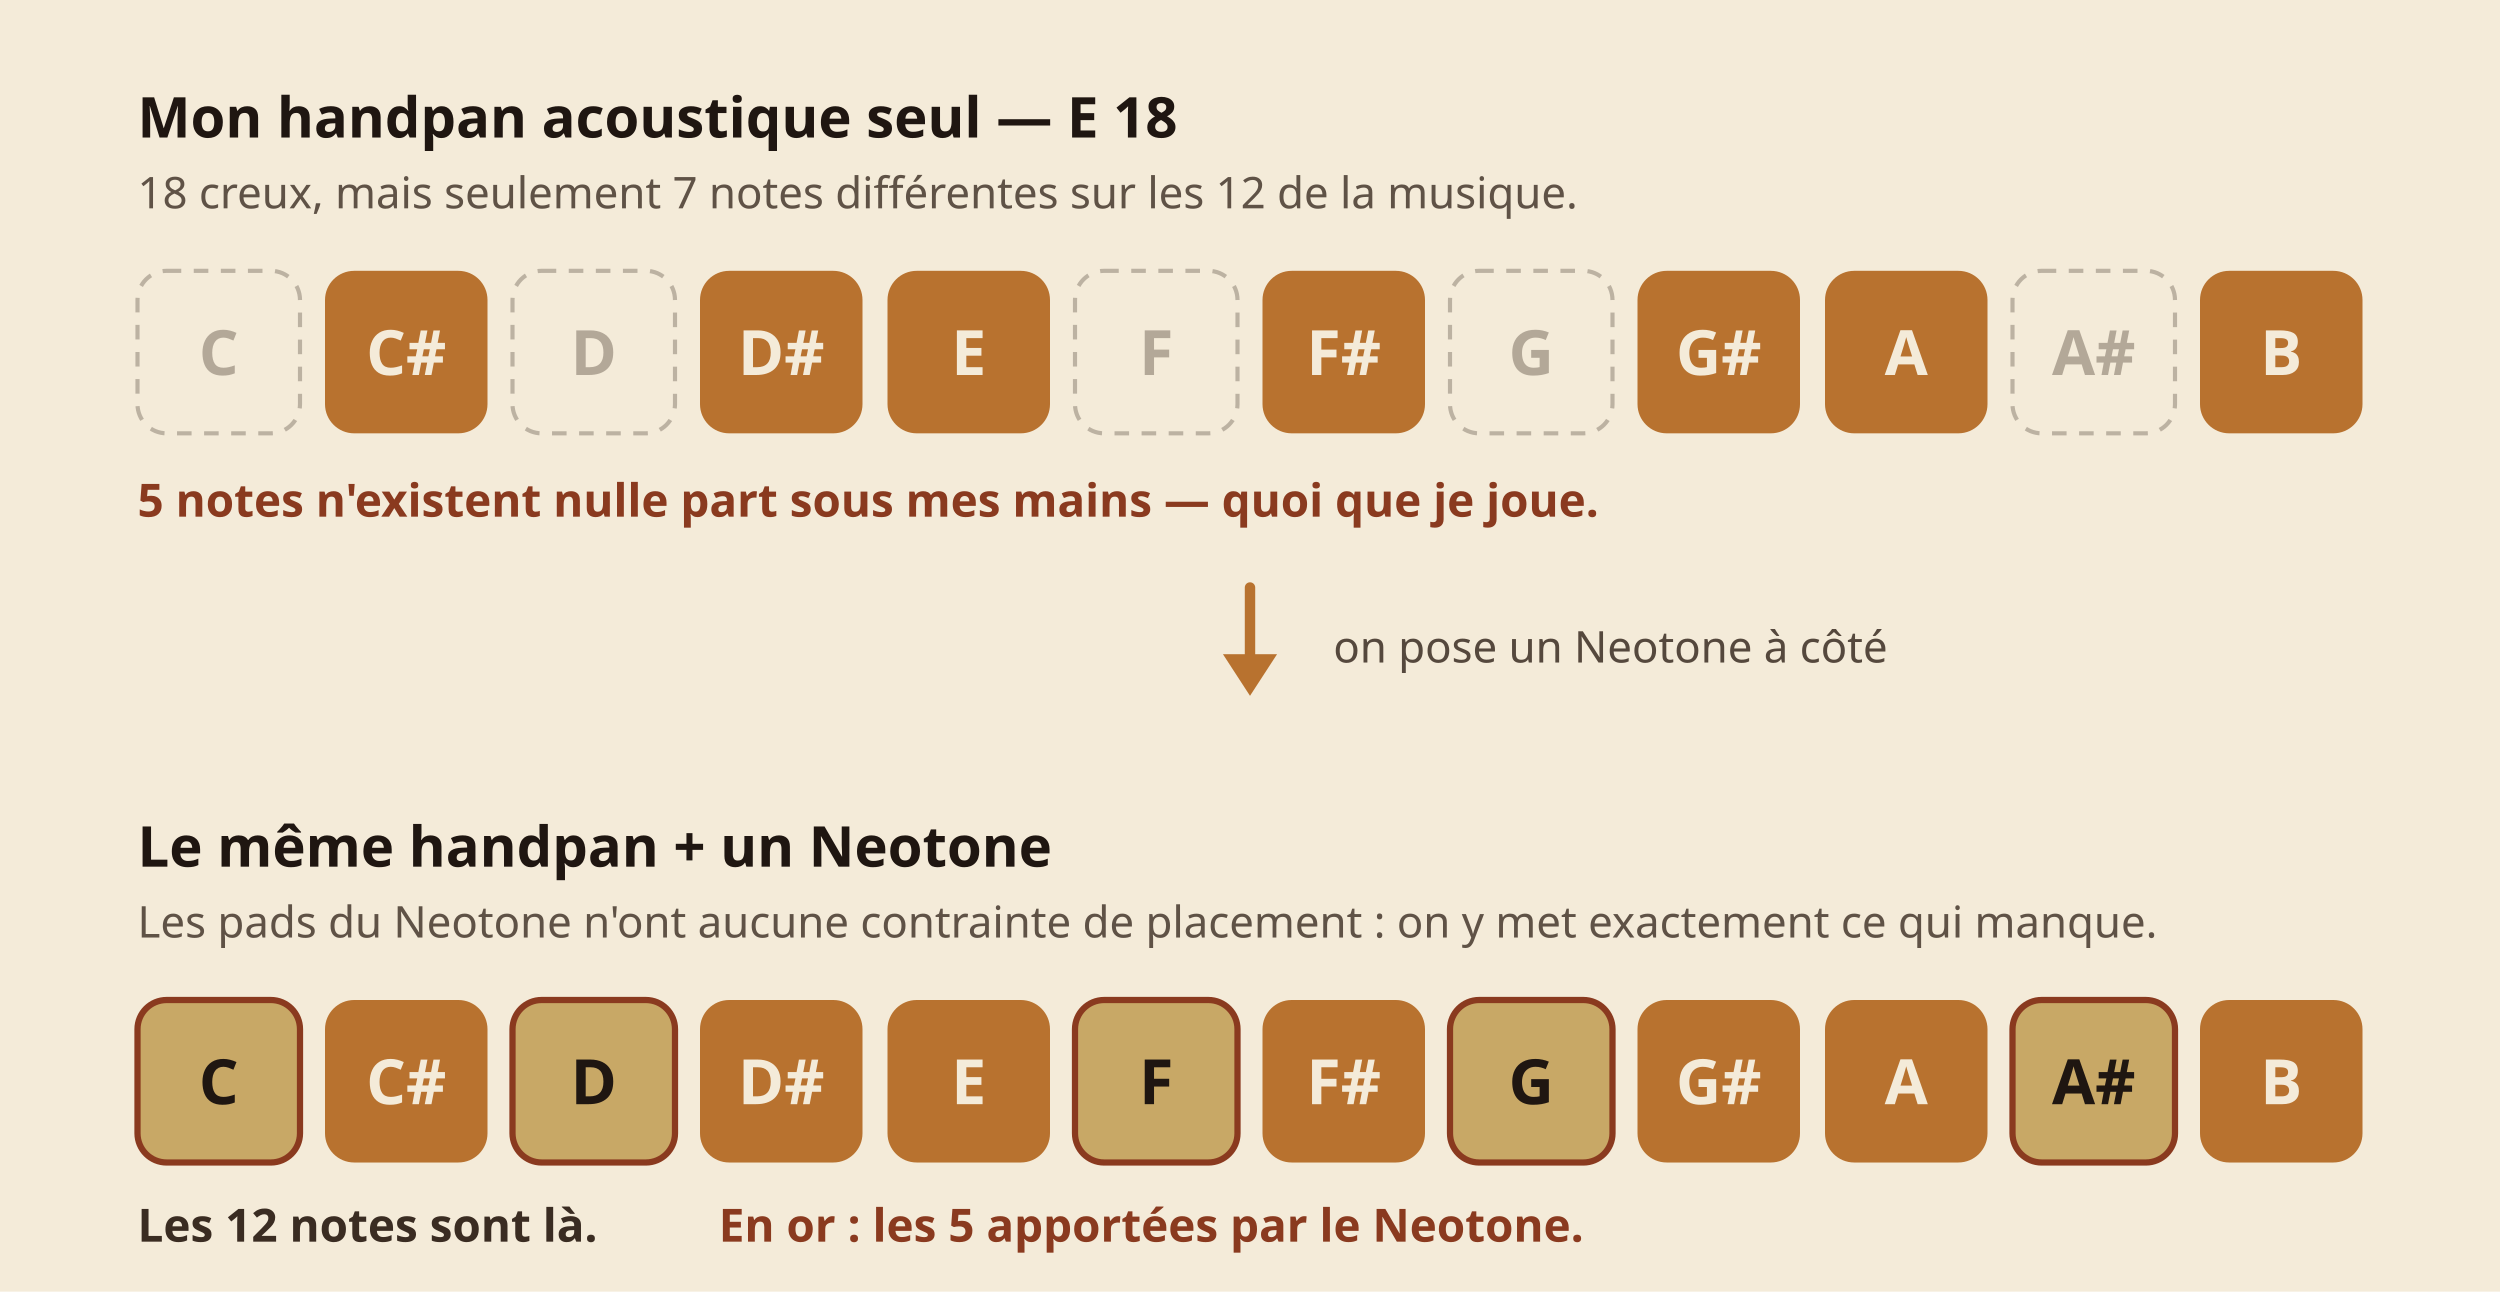
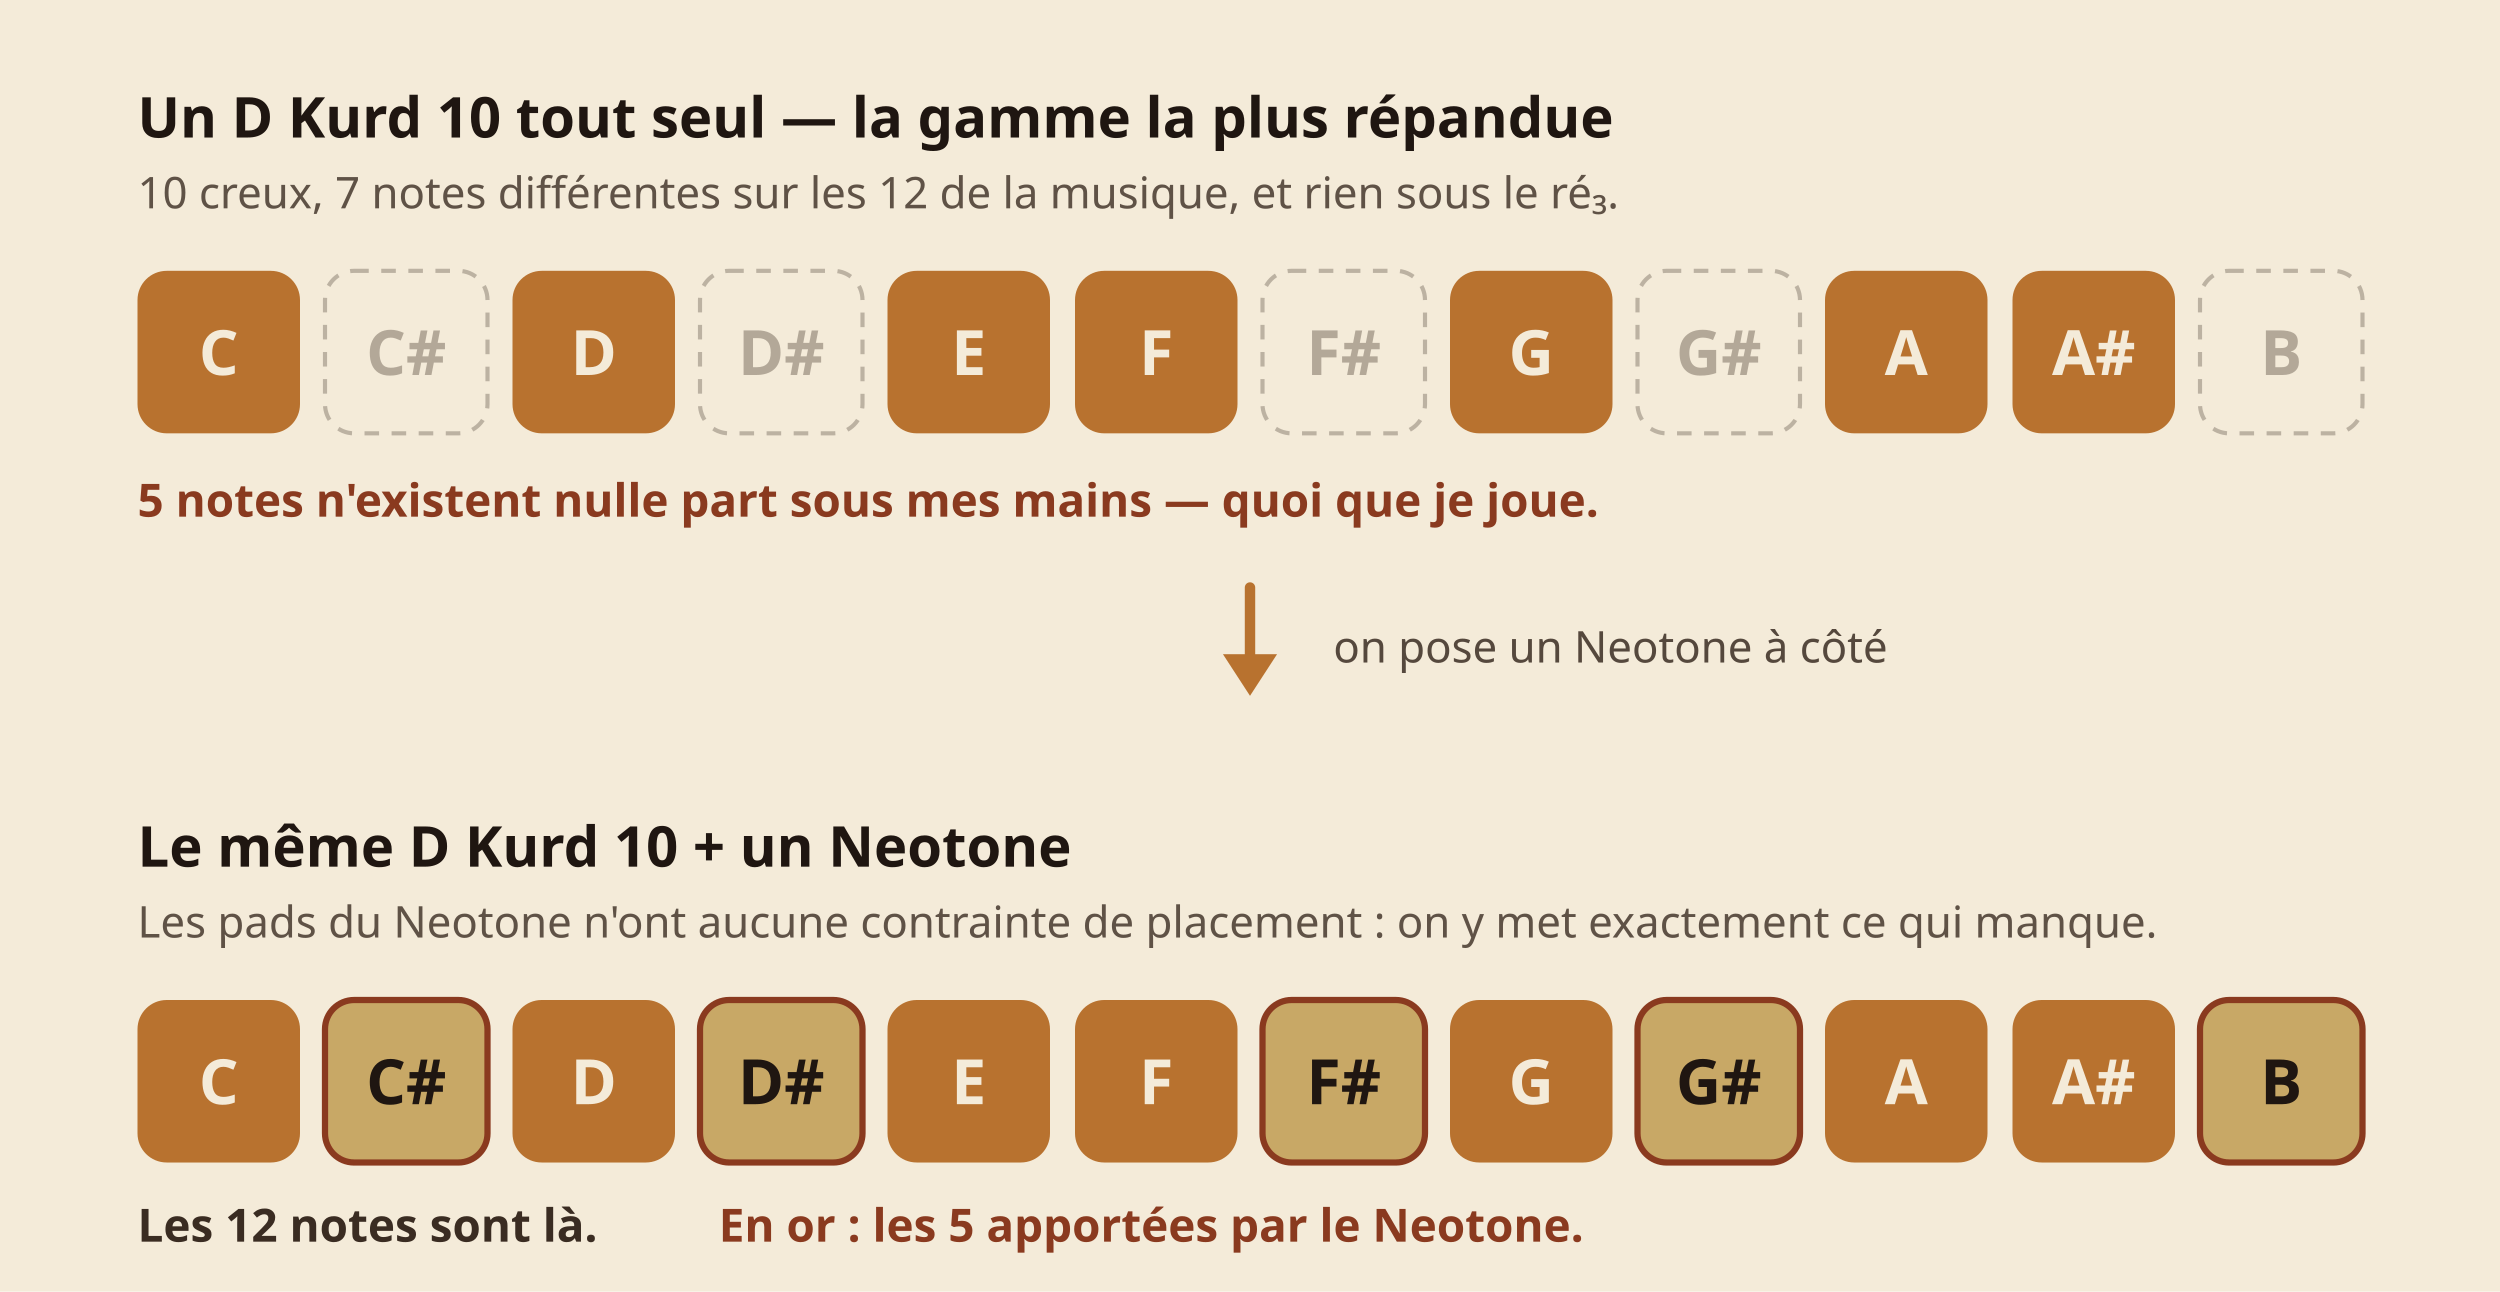
- <svg xmlns="http://www.w3.org/2000/svg" viewBox="0 0 1200 620" font-family="system-ui, sans-serif" role="img" aria-label="Les douze notes de la musique. Le handpan E 18 en porte sept ; le Neotone apporte les cinq qui manquent.">
+ <svg xmlns="http://www.w3.org/2000/svg" viewBox="0 0 1200 620" font-family="system-ui, sans-serif" role="img" aria-label="Les douze notes de la musique. Un handpan D Kurd 10 en porte sept ; le Neotone apporte les cinq qui manquent : do dièse, ré dièse, fa dièse, sol dièse et si.">
  <rect width="1200" height="620" fill="#f4ebd9" />
-   <text x="66" y="66" fill="#1f1611" font-size="27" font-weight="700">Mon handpan acoustique seul — E 18</text>
-   <text x="66" y="100" fill="#3a2c22" font-size="21" opacity="0.8">18 creux, mais seulement 7 notes différentes sur les 12 de la musique.</text>
-   <g font-size="30" font-weight="700" text-anchor="middle">
-     <g fill="#f4ebd9">
-       <rect x="156" y="130" width="78" height="78" rx="14" fill="#b8722f" />
-       <text x="195" y="180">C#</text>
-       <rect x="336" y="130" width="78" height="78" rx="14" fill="#b8722f" />
-       <text x="375" y="180">D#</text>
-       <rect x="426" y="130" width="78" height="78" rx="14" fill="#b8722f" />
-       <text x="465" y="180">E</text>
-       <rect x="606" y="130" width="78" height="78" rx="14" fill="#b8722f" />
-       <text x="645" y="180">F#</text>
-       <rect x="786" y="130" width="78" height="78" rx="14" fill="#b8722f" />
-       <text x="825" y="180">G#</text>
-       <rect x="876" y="130" width="78" height="78" rx="14" fill="#b8722f" />
-       <text x="915" y="180">A</text>
-       <rect x="1056" y="130" width="78" height="78" rx="14" fill="#b8722f" />
-       <text x="1095" y="180">B</text>
-     </g>
-     <g fill="#3a2c22" fill-opacity="0.35">
-       <rect x="66" y="130" width="78" height="78" rx="14" fill="none" stroke="#3a2c22" stroke-opacity="0.3" stroke-width="2" stroke-dasharray="7 6" />
-       <text x="105" y="180">C</text>
-       <rect x="246" y="130" width="78" height="78" rx="14" fill="none" stroke="#3a2c22" stroke-opacity="0.3" stroke-width="2" stroke-dasharray="7 6" />
-       <text x="285" y="180">D</text>
-       <rect x="516" y="130" width="78" height="78" rx="14" fill="none" stroke="#3a2c22" stroke-opacity="0.3" stroke-width="2" stroke-dasharray="7 6" />
-       <text x="555" y="180">F</text>
-       <rect x="696" y="130" width="78" height="78" rx="14" fill="none" stroke="#3a2c22" stroke-opacity="0.3" stroke-width="2" stroke-dasharray="7 6" />
-       <text x="735" y="180">G</text>
-       <rect x="966" y="130" width="78" height="78" rx="14" fill="none" stroke="#3a2c22" stroke-opacity="0.3" stroke-width="2" stroke-dasharray="7 6" />
-       <text x="1005" y="180">A#</text>
-     </g>
-   </g>
+   <text x="66" y="66" fill="#1f1611" font-size="27" font-weight="700">Un D Kurd 10 tout seul — la gamme la plus répandue</text>
+   <text x="66" y="100" fill="#3a2c22" font-size="21" opacity="0.8">10 creux, 7 notes différentes sur les 12 de la musique, et rien sous le ré₃.</text>
+   <rect x="66" y="130" width="78" height="78" rx="14" fill="#b8722f" />
+   <text x="105" y="180" fill="#f4ebd9" font-size="30" font-weight="700" text-anchor="middle">C</text>
+   <rect x="156" y="130" width="78" height="78" rx="14" fill="none" stroke="#3a2c22" stroke-opacity="0.3" stroke-width="2" stroke-dasharray="7 6" />
+   <text x="195" y="180" fill="#3a2c22" fill-opacity="0.35" font-size="30" font-weight="700" text-anchor="middle">C#</text>
+   <rect x="246" y="130" width="78" height="78" rx="14" fill="#b8722f" />
+   <text x="285" y="180" fill="#f4ebd9" font-size="30" font-weight="700" text-anchor="middle">D</text>
+   <rect x="336" y="130" width="78" height="78" rx="14" fill="none" stroke="#3a2c22" stroke-opacity="0.3" stroke-width="2" stroke-dasharray="7 6" />
+   <text x="375" y="180" fill="#3a2c22" fill-opacity="0.35" font-size="30" font-weight="700" text-anchor="middle">D#</text>
+   <rect x="426" y="130" width="78" height="78" rx="14" fill="#b8722f" />
+   <text x="465" y="180" fill="#f4ebd9" font-size="30" font-weight="700" text-anchor="middle">E</text>
+   <rect x="516" y="130" width="78" height="78" rx="14" fill="#b8722f" />
+   <text x="555" y="180" fill="#f4ebd9" font-size="30" font-weight="700" text-anchor="middle">F</text>
+   <rect x="606" y="130" width="78" height="78" rx="14" fill="none" stroke="#3a2c22" stroke-opacity="0.3" stroke-width="2" stroke-dasharray="7 6" />
+   <text x="645" y="180" fill="#3a2c22" fill-opacity="0.35" font-size="30" font-weight="700" text-anchor="middle">F#</text>
+   <rect x="696" y="130" width="78" height="78" rx="14" fill="#b8722f" />
+   <text x="735" y="180" fill="#f4ebd9" font-size="30" font-weight="700" text-anchor="middle">G</text>
+   <rect x="786" y="130" width="78" height="78" rx="14" fill="none" stroke="#3a2c22" stroke-opacity="0.3" stroke-width="2" stroke-dasharray="7 6" />
+   <text x="825" y="180" fill="#3a2c22" fill-opacity="0.35" font-size="30" font-weight="700" text-anchor="middle">G#</text>
+   <rect x="876" y="130" width="78" height="78" rx="14" fill="#b8722f" />
+   <text x="915" y="180" fill="#f4ebd9" font-size="30" font-weight="700" text-anchor="middle">A</text>
+   <rect x="966" y="130" width="78" height="78" rx="14" fill="#b8722f" />
+   <text x="1005" y="180" fill="#f4ebd9" font-size="30" font-weight="700" text-anchor="middle">A#</text>
+   <rect x="1056" y="130" width="78" height="78" rx="14" fill="none" stroke="#3a2c22" stroke-opacity="0.3" stroke-width="2" stroke-dasharray="7 6" />
+   <text x="1095" y="180" fill="#3a2c22" fill-opacity="0.35" font-size="30" font-weight="700" text-anchor="middle">B</text>
  <text x="66" y="248" fill="#8a3a1f" font-size="22" font-weight="700">5 notes n'existent nulle part sous mes mains — quoi que je joue.</text>
  <g transform="translate(600 300)">
    <path d="M0 -18 L0 26" stroke="#b8722f" stroke-width="5" stroke-linecap="round" />
    <path d="M0 34 l -13 -20 h 26 z" fill="#b8722f" />
  </g>
  <text x="640" y="318" fill="#3a2c22" font-size="21" opacity="0.85">on pose un Neotone à côté</text>
-   <text x="66" y="416" fill="#1f1611" font-size="27" font-weight="700">Le même handpan + un Neotone</text>
+   <text x="66" y="416" fill="#1f1611" font-size="27" font-weight="700">Le même D Kurd 10 + un Neotone</text>
  <text x="66" y="450" fill="#3a2c22" font-size="21" opacity="0.8">Les pads du Neotone n'ont aucune contrainte de placement : on y met exactement ce qui manque.</text>
-   <g font-size="30" font-weight="700" text-anchor="middle" fill="#f4ebd9">
-     <rect x="156" y="480" width="78" height="78" rx="14" fill="#b8722f" />
-     <text x="195" y="530">C#</text>
-     <rect x="336" y="480" width="78" height="78" rx="14" fill="#b8722f" />
-     <text x="375" y="530">D#</text>
-     <rect x="426" y="480" width="78" height="78" rx="14" fill="#b8722f" />
-     <text x="465" y="530">E</text>
-     <rect x="606" y="480" width="78" height="78" rx="14" fill="#b8722f" />
-     <text x="645" y="530">F#</text>
-     <rect x="786" y="480" width="78" height="78" rx="14" fill="#b8722f" />
-     <text x="825" y="530">G#</text>
-     <rect x="876" y="480" width="78" height="78" rx="14" fill="#b8722f" />
-     <text x="915" y="530">A</text>
-     <rect x="1056" y="480" width="78" height="78" rx="14" fill="#b8722f" />
-     <text x="1095" y="530">B</text>
-     <g fill="#1f1611">
-       <rect x="66" y="480" width="78" height="78" rx="14" fill="#c8a866" stroke="#8a3a1f" stroke-width="3" />
-       <text x="105" y="530">C</text>
-       <rect x="246" y="480" width="78" height="78" rx="14" fill="#c8a866" stroke="#8a3a1f" stroke-width="3" />
-       <text x="285" y="530">D</text>
-       <rect x="516" y="480" width="78" height="78" rx="14" fill="#c8a866" stroke="#8a3a1f" stroke-width="3" />
-       <text x="555" y="530">F</text>
-       <rect x="696" y="480" width="78" height="78" rx="14" fill="#c8a866" stroke="#8a3a1f" stroke-width="3" />
-       <text x="735" y="530">G</text>
-       <rect x="966" y="480" width="78" height="78" rx="14" fill="#c8a866" stroke="#8a3a1f" stroke-width="3" />
-       <text x="1005" y="530">A#</text>
-     </g>
-   </g>
-   <g font-size="22" font-weight="700">
-     <text x="66" y="596" fill="#3a2c22">Les 12 notes sont là.</text>
-     <text x="345" y="596" fill="#8a3a1f">En or : les 5 apportées par le Neotone.</text>
-   </g>
+   <rect x="66" y="480" width="78" height="78" rx="14" fill="#b8722f" />
+   <text x="105" y="530" fill="#f4ebd9" font-size="30" font-weight="700" text-anchor="middle">C</text>
+   <rect x="156" y="480" width="78" height="78" rx="14" fill="#c8a866" stroke="#8a3a1f" stroke-width="3" />
+   <text x="195" y="530" fill="#1f1611" font-size="30" font-weight="700" text-anchor="middle">C#</text>
+   <rect x="246" y="480" width="78" height="78" rx="14" fill="#b8722f" />
+   <text x="285" y="530" fill="#f4ebd9" font-size="30" font-weight="700" text-anchor="middle">D</text>
+   <rect x="336" y="480" width="78" height="78" rx="14" fill="#c8a866" stroke="#8a3a1f" stroke-width="3" />
+   <text x="375" y="530" fill="#1f1611" font-size="30" font-weight="700" text-anchor="middle">D#</text>
+   <rect x="426" y="480" width="78" height="78" rx="14" fill="#b8722f" />
+   <text x="465" y="530" fill="#f4ebd9" font-size="30" font-weight="700" text-anchor="middle">E</text>
+   <rect x="516" y="480" width="78" height="78" rx="14" fill="#b8722f" />
+   <text x="555" y="530" fill="#f4ebd9" font-size="30" font-weight="700" text-anchor="middle">F</text>
+   <rect x="606" y="480" width="78" height="78" rx="14" fill="#c8a866" stroke="#8a3a1f" stroke-width="3" />
+   <text x="645" y="530" fill="#1f1611" font-size="30" font-weight="700" text-anchor="middle">F#</text>
+   <rect x="696" y="480" width="78" height="78" rx="14" fill="#b8722f" />
+   <text x="735" y="530" fill="#f4ebd9" font-size="30" font-weight="700" text-anchor="middle">G</text>
+   <rect x="786" y="480" width="78" height="78" rx="14" fill="#c8a866" stroke="#8a3a1f" stroke-width="3" />
+   <text x="825" y="530" fill="#1f1611" font-size="30" font-weight="700" text-anchor="middle">G#</text>
+   <rect x="876" y="480" width="78" height="78" rx="14" fill="#b8722f" />
+   <text x="915" y="530" fill="#f4ebd9" font-size="30" font-weight="700" text-anchor="middle">A</text>
+   <rect x="966" y="480" width="78" height="78" rx="14" fill="#b8722f" />
+   <text x="1005" y="530" fill="#f4ebd9" font-size="30" font-weight="700" text-anchor="middle">A#</text>
+   <rect x="1056" y="480" width="78" height="78" rx="14" fill="#c8a866" stroke="#8a3a1f" stroke-width="3" />
+   <text x="1095" y="530" fill="#1f1611" font-size="30" font-weight="700" text-anchor="middle">B</text>
+   <text x="66" y="596" fill="#3a2c22" font-size="22" font-weight="700">Les 12 notes sont là.</text>
+   <text x="345" y="596" fill="#8a3a1f" font-size="22" font-weight="700">En or : les 5 apportées par le Neotone.</text>
</svg>
